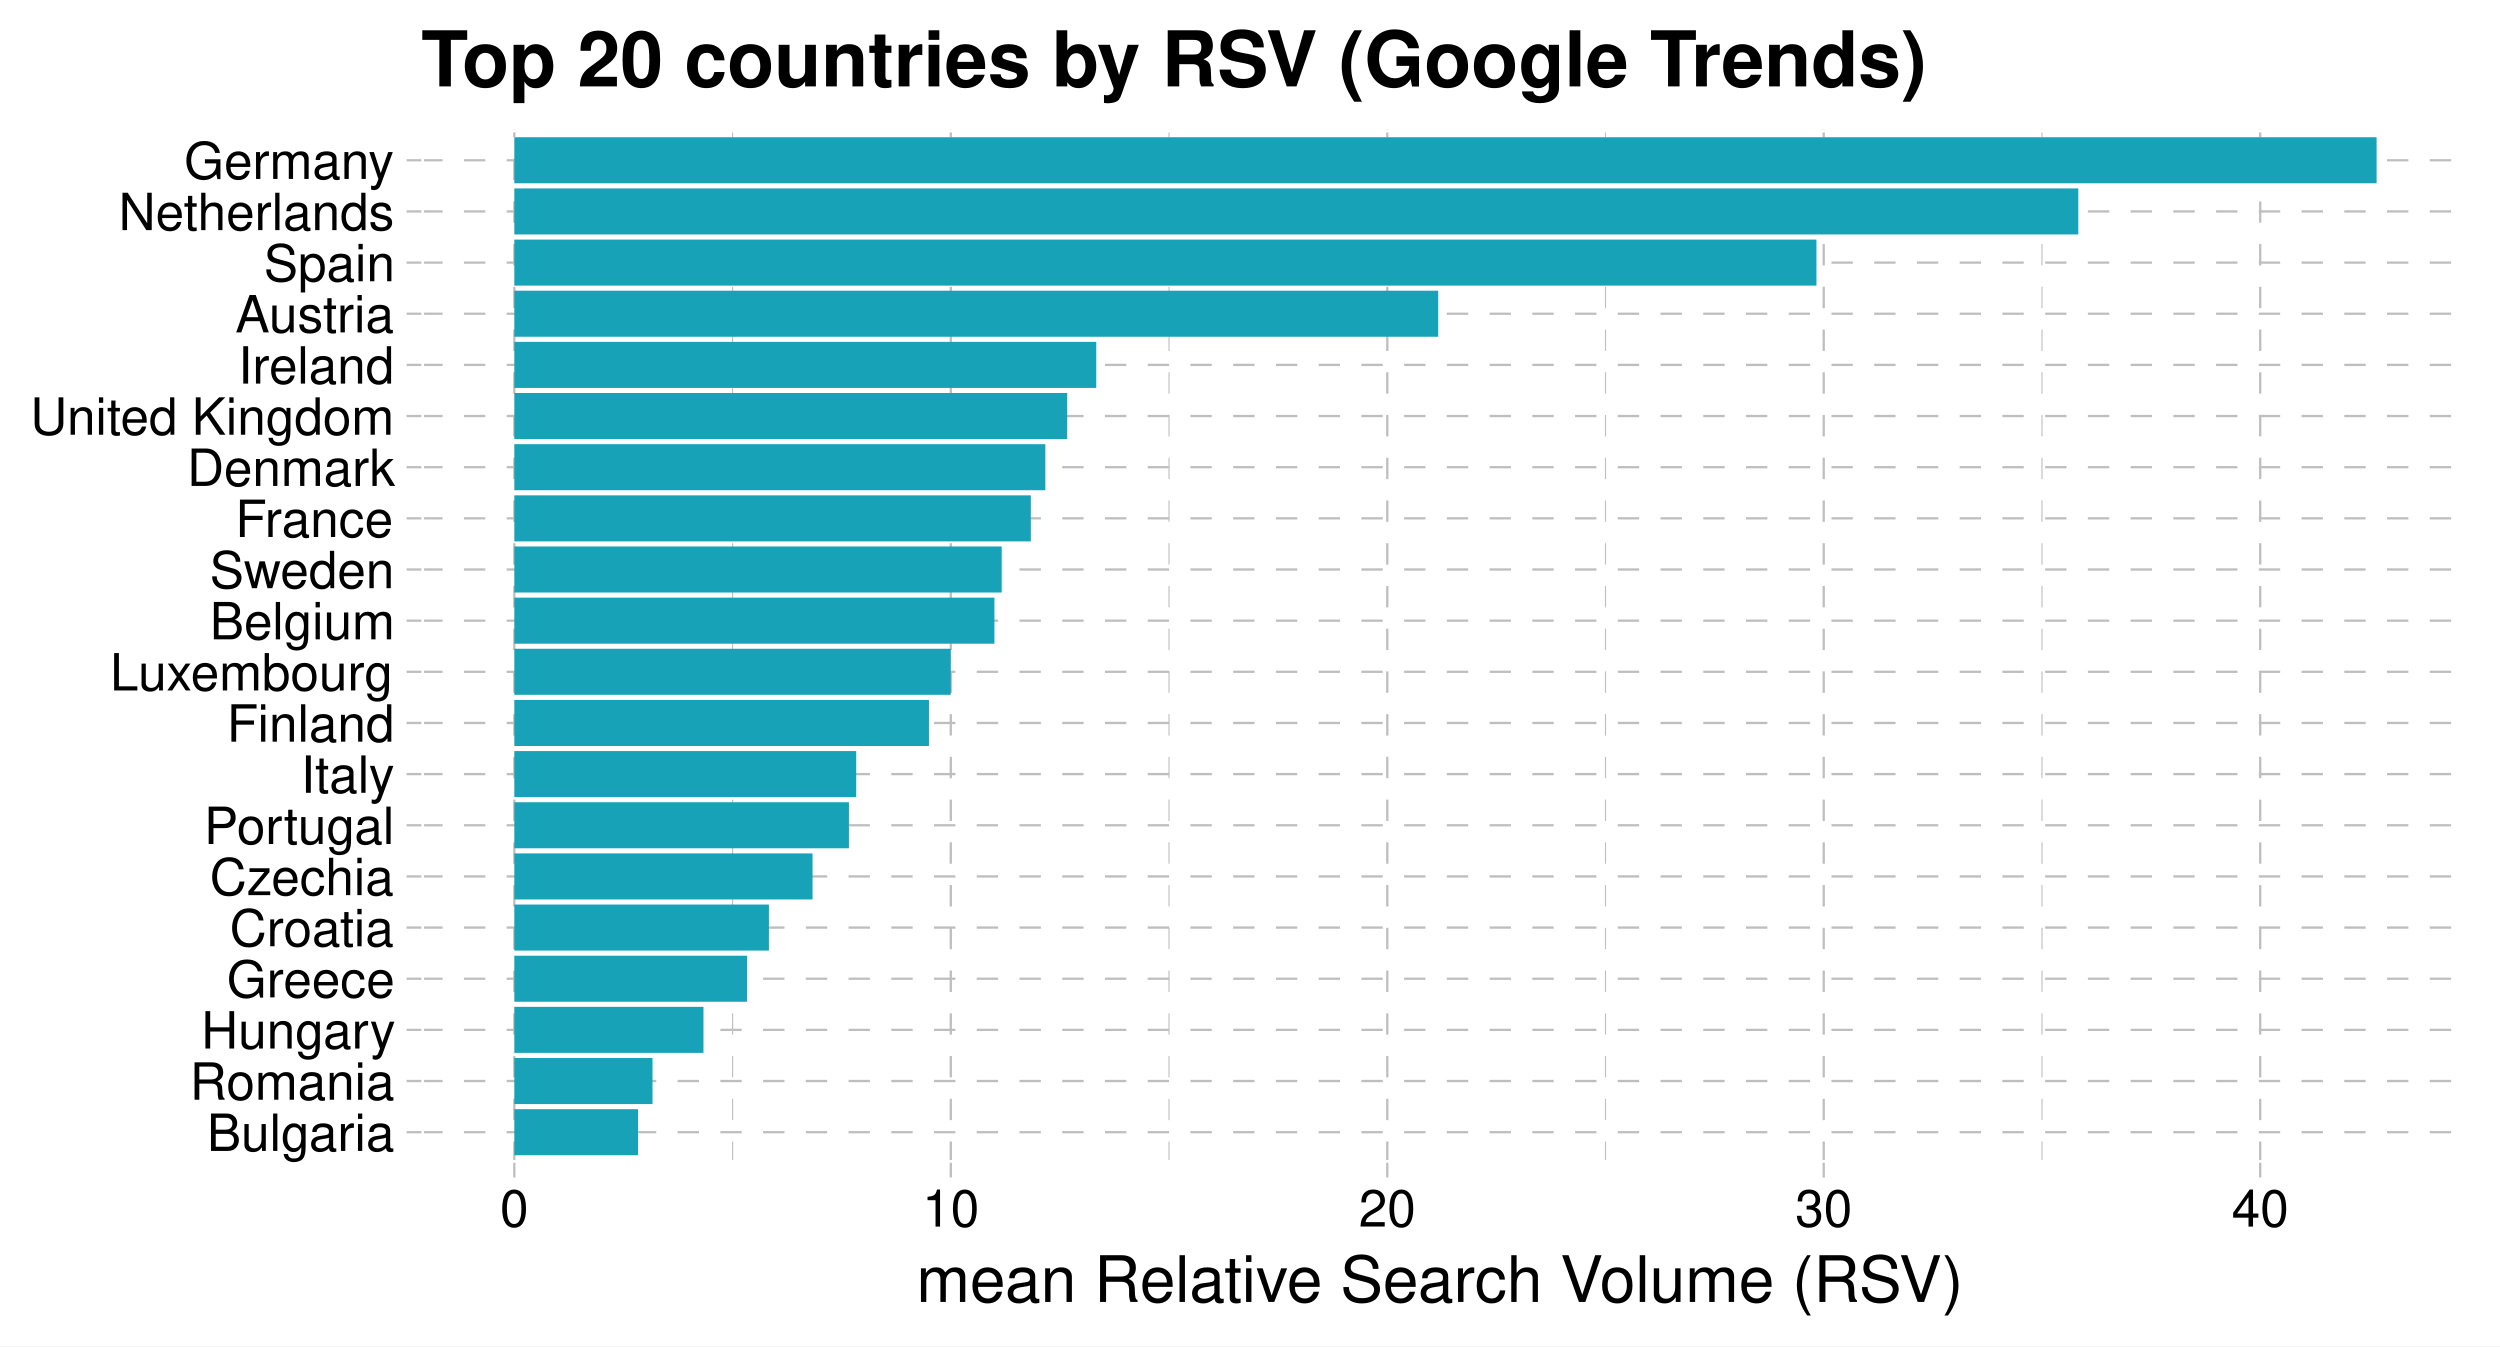
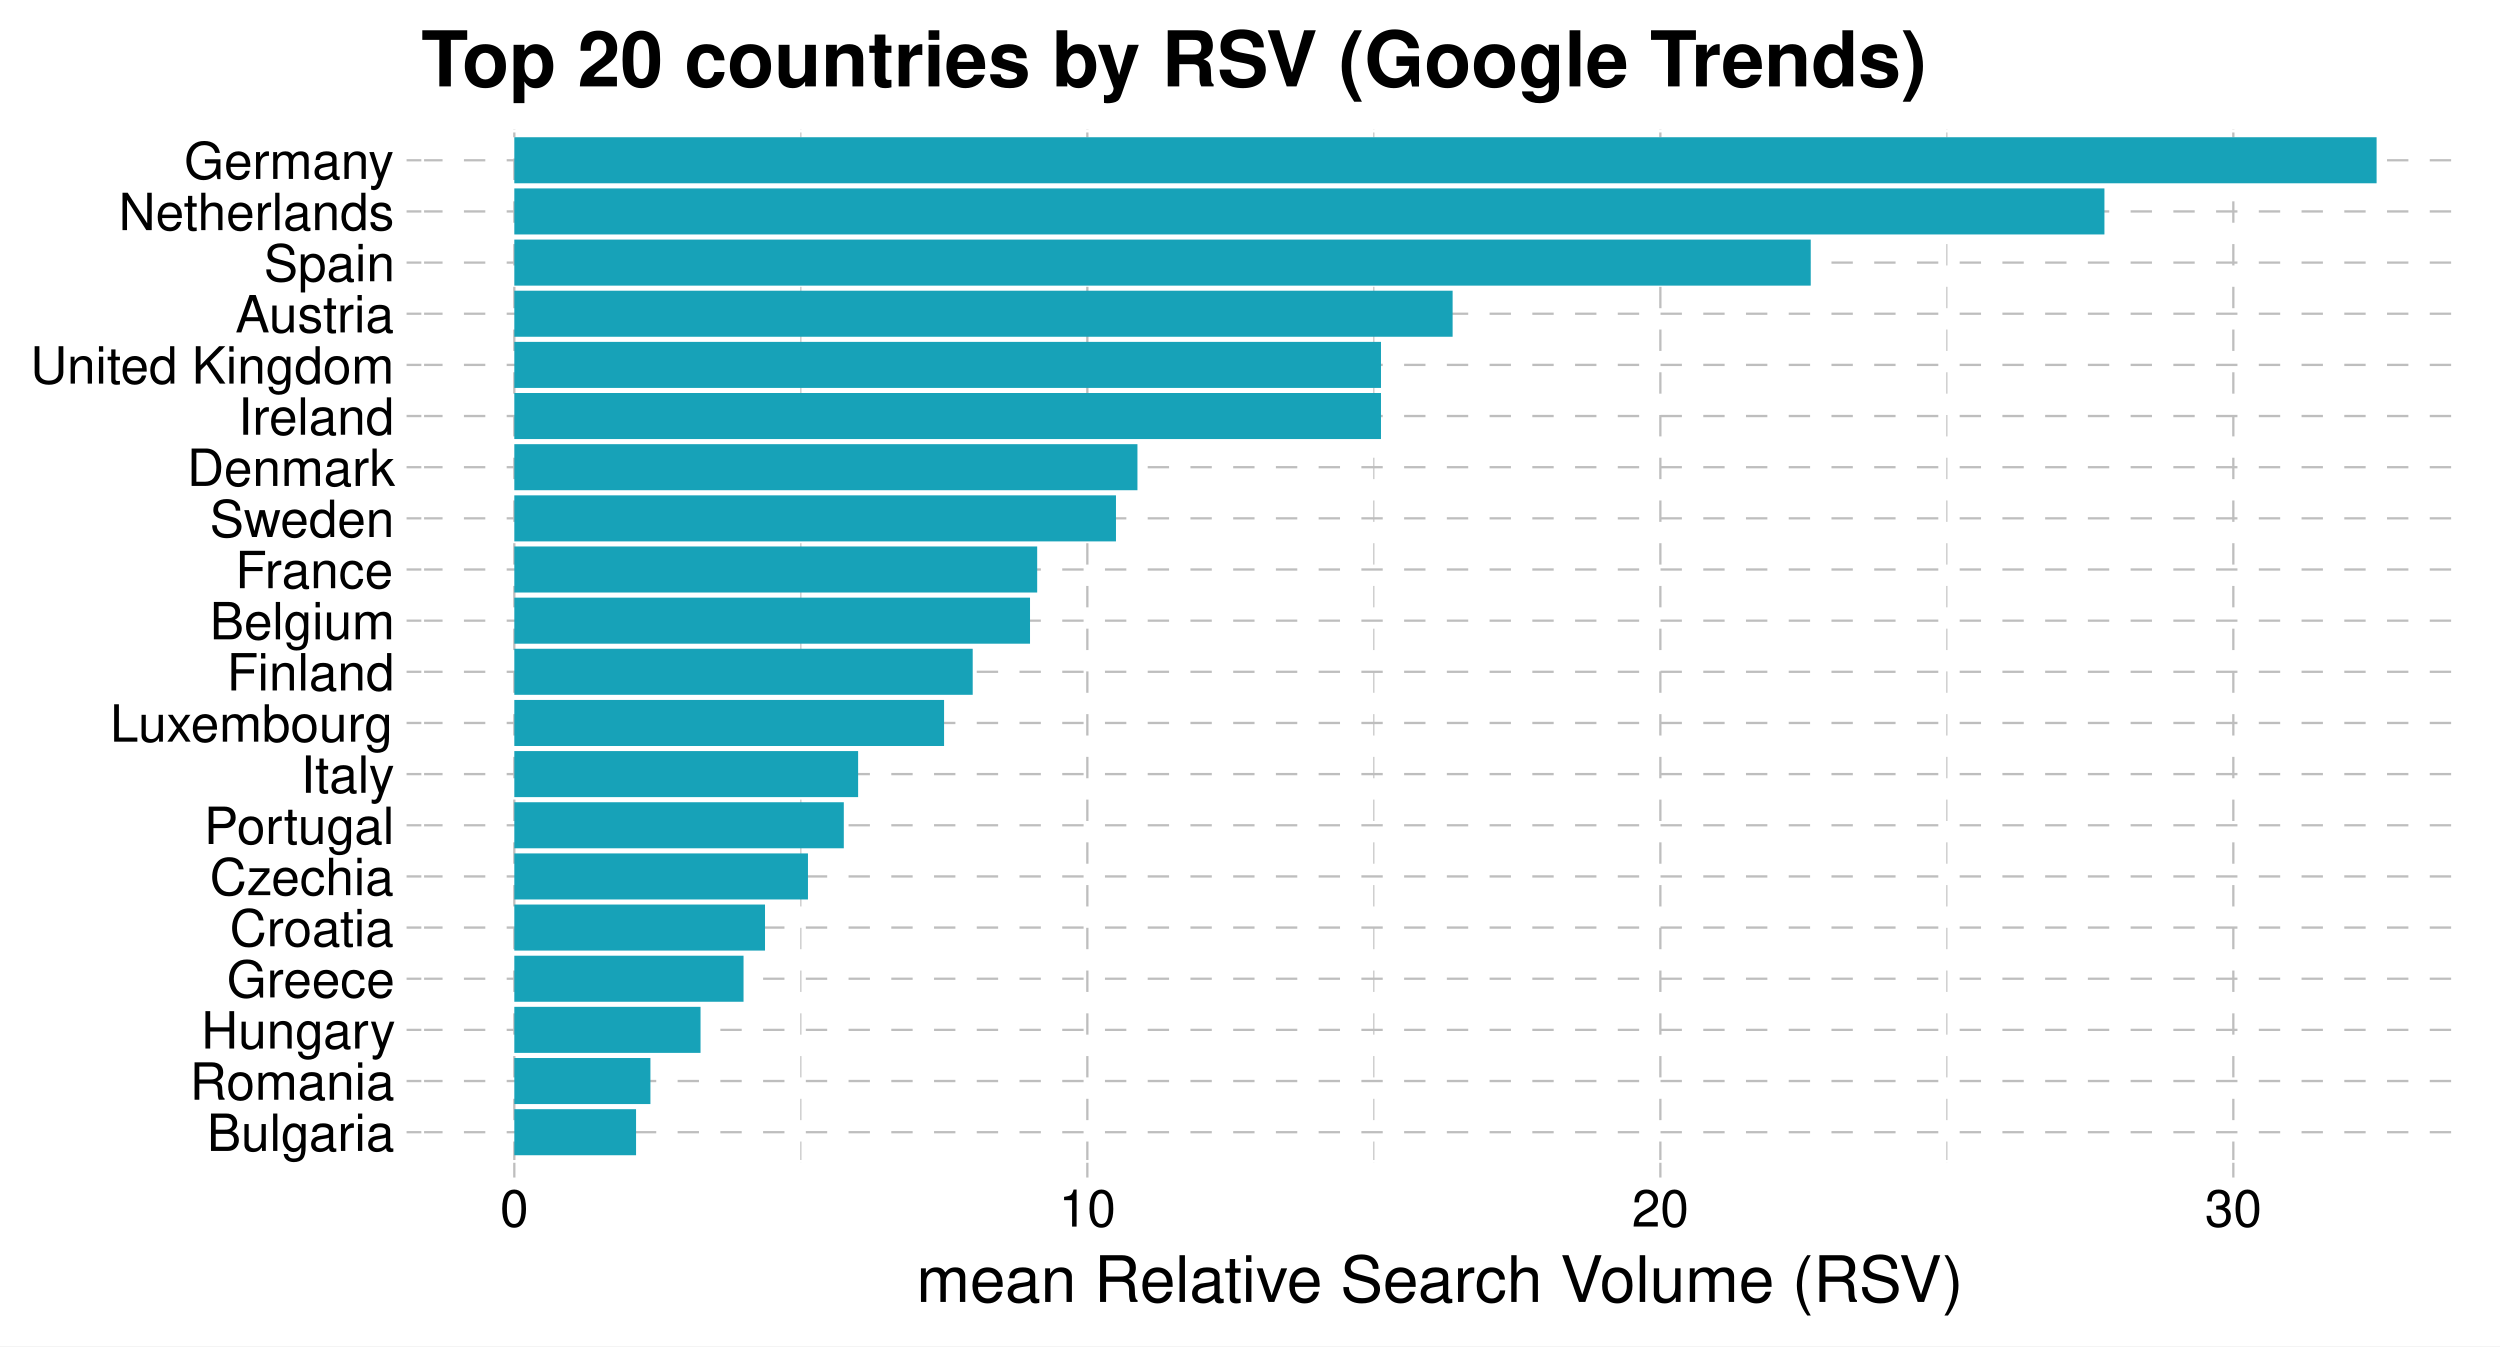
<svg xmlns="http://www.w3.org/2000/svg" viewBox="0 0 468.00 252.00">
  <defs>
    <style type="text/css">
    line, polyline, polygon, path, rect, circle {
      fill: none;
      stroke: #000000;
      stroke-linecap: round;
      stroke-linejoin: round;
      stroke-miterlimit: 10.00;
    }
  </style>
  </defs>
  <rect width="100%" height="100%" style="stroke: none; fill: #FFFFFF;" />
  <rect x="0.00" y="0.00" width="468.00" height="252.00" style="stroke-width: 1.07; stroke: none; fill: #FFFFFF;" />
  <defs>
    <clipPath id="cpNzguODV8NDYyLjMzfDIxNy42OXwyNC4yNg==">
      <rect x="78.85" y="24.26" width="383.48" height="193.43" />
    </clipPath>
  </defs>
  <rect x="78.85" y="24.26" width="383.48" height="193.43" style="stroke-width: 1.07; stroke: #FFFFFF;" clip-path="url(#cpNzguODV8NDYyLjMzfDIxNy42OXwyNC4yNg==)" />
-   <polyline points="137.14,217.69 137.14,24.26 " style="stroke-width: 0.21; stroke: #BEBEBE; stroke-dasharray: 4.00,4.00; stroke-linecap: butt;" clip-path="url(#cpNzguODV8NDYyLjMzfDIxNy42OXwyNC4yNg==)" />
-   <polyline points="218.84,217.69 218.84,24.26 " style="stroke-width: 0.21; stroke: #BEBEBE; stroke-dasharray: 4.00,4.00; stroke-linecap: butt;" clip-path="url(#cpNzguODV8NDYyLjMzfDIxNy42OXwyNC4yNg==)" />
-   <polyline points="300.55,217.69 300.55,24.26 " style="stroke-width: 0.21; stroke: #BEBEBE; stroke-dasharray: 4.00,4.00; stroke-linecap: butt;" clip-path="url(#cpNzguODV8NDYyLjMzfDIxNy42OXwyNC4yNg==)" />
-   <polyline points="382.26,217.69 382.26,24.26 " style="stroke-width: 0.21; stroke: #BEBEBE; stroke-dasharray: 4.00,4.00; stroke-linecap: butt;" clip-path="url(#cpNzguODV8NDYyLjMzfDIxNy42OXwyNC4yNg==)" />
+   <polyline points="149.92,217.69 149.92,24.26 " style="stroke-width: 0.21; stroke: #BEBEBE; stroke-dasharray: 4.00,4.00; stroke-linecap: butt;" clip-path="url(#cpNzguODV8NDYyLjMzfDIxNy42OXwyNC4yNg==)" />
+   <polyline points="257.18,217.69 257.18,24.26 " style="stroke-width: 0.21; stroke: #BEBEBE; stroke-dasharray: 4.00,4.00; stroke-linecap: butt;" clip-path="url(#cpNzguODV8NDYyLjMzfDIxNy42OXwyNC4yNg==)" />
+   <polyline points="364.45,217.69 364.45,24.26 " style="stroke-width: 0.21; stroke: #BEBEBE; stroke-dasharray: 4.00,4.00; stroke-linecap: butt;" clip-path="url(#cpNzguODV8NDYyLjMzfDIxNy42OXwyNC4yNg==)" />
  <polyline points="78.85,211.95 462.33,211.95 " style="stroke-width: 0.43; stroke: #BEBEBE; stroke-dasharray: 4.00,4.00; stroke-linecap: butt;" clip-path="url(#cpNzguODV8NDYyLjMzfDIxNy42OXwyNC4yNg==)" />
  <polyline points="78.85,202.37 462.33,202.37 " style="stroke-width: 0.43; stroke: #BEBEBE; stroke-dasharray: 4.00,4.00; stroke-linecap: butt;" clip-path="url(#cpNzguODV8NDYyLjMzfDIxNy42OXwyNC4yNg==)" />
  <polyline points="78.85,192.79 462.33,192.79 " style="stroke-width: 0.43; stroke: #BEBEBE; stroke-dasharray: 4.00,4.00; stroke-linecap: butt;" clip-path="url(#cpNzguODV8NDYyLjMzfDIxNy42OXwyNC4yNg==)" />
  <polyline points="78.85,183.22 462.33,183.22 " style="stroke-width: 0.43; stroke: #BEBEBE; stroke-dasharray: 4.00,4.00; stroke-linecap: butt;" clip-path="url(#cpNzguODV8NDYyLjMzfDIxNy42OXwyNC4yNg==)" />
  <polyline points="78.85,173.64 462.33,173.64 " style="stroke-width: 0.43; stroke: #BEBEBE; stroke-dasharray: 4.00,4.00; stroke-linecap: butt;" clip-path="url(#cpNzguODV8NDYyLjMzfDIxNy42OXwyNC4yNg==)" />
  <polyline points="78.85,164.07 462.33,164.07 " style="stroke-width: 0.43; stroke: #BEBEBE; stroke-dasharray: 4.00,4.00; stroke-linecap: butt;" clip-path="url(#cpNzguODV8NDYyLjMzfDIxNy42OXwyNC4yNg==)" />
  <polyline points="78.85,154.49 462.33,154.49 " style="stroke-width: 0.43; stroke: #BEBEBE; stroke-dasharray: 4.00,4.00; stroke-linecap: butt;" clip-path="url(#cpNzguODV8NDYyLjMzfDIxNy42OXwyNC4yNg==)" />
  <polyline points="78.85,144.91 462.33,144.91 " style="stroke-width: 0.43; stroke: #BEBEBE; stroke-dasharray: 4.00,4.00; stroke-linecap: butt;" clip-path="url(#cpNzguODV8NDYyLjMzfDIxNy42OXwyNC4yNg==)" />
  <polyline points="78.85,135.34 462.33,135.34 " style="stroke-width: 0.43; stroke: #BEBEBE; stroke-dasharray: 4.00,4.00; stroke-linecap: butt;" clip-path="url(#cpNzguODV8NDYyLjMzfDIxNy42OXwyNC4yNg==)" />
  <polyline points="78.85,125.76 462.33,125.76 " style="stroke-width: 0.43; stroke: #BEBEBE; stroke-dasharray: 4.00,4.00; stroke-linecap: butt;" clip-path="url(#cpNzguODV8NDYyLjMzfDIxNy42OXwyNC4yNg==)" />
  <polyline points="78.85,116.19 462.33,116.19 " style="stroke-width: 0.43; stroke: #BEBEBE; stroke-dasharray: 4.00,4.00; stroke-linecap: butt;" clip-path="url(#cpNzguODV8NDYyLjMzfDIxNy42OXwyNC4yNg==)" />
  <polyline points="78.85,106.61 462.33,106.61 " style="stroke-width: 0.43; stroke: #BEBEBE; stroke-dasharray: 4.00,4.00; stroke-linecap: butt;" clip-path="url(#cpNzguODV8NDYyLjMzfDIxNy42OXwyNC4yNg==)" />
  <polyline points="78.85,97.03 462.33,97.03 " style="stroke-width: 0.43; stroke: #BEBEBE; stroke-dasharray: 4.00,4.00; stroke-linecap: butt;" clip-path="url(#cpNzguODV8NDYyLjMzfDIxNy42OXwyNC4yNg==)" />
  <polyline points="78.85,87.46 462.33,87.46 " style="stroke-width: 0.43; stroke: #BEBEBE; stroke-dasharray: 4.00,4.00; stroke-linecap: butt;" clip-path="url(#cpNzguODV8NDYyLjMzfDIxNy42OXwyNC4yNg==)" />
  <polyline points="78.85,77.88 462.33,77.88 " style="stroke-width: 0.43; stroke: #BEBEBE; stroke-dasharray: 4.00,4.00; stroke-linecap: butt;" clip-path="url(#cpNzguODV8NDYyLjMzfDIxNy42OXwyNC4yNg==)" />
  <polyline points="78.85,68.31 462.33,68.31 " style="stroke-width: 0.43; stroke: #BEBEBE; stroke-dasharray: 4.00,4.00; stroke-linecap: butt;" clip-path="url(#cpNzguODV8NDYyLjMzfDIxNy42OXwyNC4yNg==)" />
  <polyline points="78.85,58.73 462.33,58.73 " style="stroke-width: 0.43; stroke: #BEBEBE; stroke-dasharray: 4.00,4.00; stroke-linecap: butt;" clip-path="url(#cpNzguODV8NDYyLjMzfDIxNy42OXwyNC4yNg==)" />
  <polyline points="78.85,49.16 462.33,49.16 " style="stroke-width: 0.43; stroke: #BEBEBE; stroke-dasharray: 4.00,4.00; stroke-linecap: butt;" clip-path="url(#cpNzguODV8NDYyLjMzfDIxNy42OXwyNC4yNg==)" />
  <polyline points="78.85,39.58 462.33,39.58 " style="stroke-width: 0.43; stroke: #BEBEBE; stroke-dasharray: 4.00,4.00; stroke-linecap: butt;" clip-path="url(#cpNzguODV8NDYyLjMzfDIxNy42OXwyNC4yNg==)" />
  <polyline points="78.85,30.00 462.33,30.00 " style="stroke-width: 0.43; stroke: #BEBEBE; stroke-dasharray: 4.00,4.00; stroke-linecap: butt;" clip-path="url(#cpNzguODV8NDYyLjMzfDIxNy42OXwyNC4yNg==)" />
  <polyline points="96.28,217.69 96.28,24.26 " style="stroke-width: 0.43; stroke: #BEBEBE; stroke-dasharray: 4.00,4.00; stroke-linecap: butt;" clip-path="url(#cpNzguODV8NDYyLjMzfDIxNy42OXwyNC4yNg==)" />
-   <polyline points="177.99,217.69 177.99,24.26 " style="stroke-width: 0.43; stroke: #BEBEBE; stroke-dasharray: 4.00,4.00; stroke-linecap: butt;" clip-path="url(#cpNzguODV8NDYyLjMzfDIxNy42OXwyNC4yNg==)" />
-   <polyline points="259.70,217.69 259.70,24.26 " style="stroke-width: 0.43; stroke: #BEBEBE; stroke-dasharray: 4.00,4.00; stroke-linecap: butt;" clip-path="url(#cpNzguODV8NDYyLjMzfDIxNy42OXwyNC4yNg==)" />
-   <polyline points="341.40,217.69 341.40,24.26 " style="stroke-width: 0.43; stroke: #BEBEBE; stroke-dasharray: 4.00,4.00; stroke-linecap: butt;" clip-path="url(#cpNzguODV8NDYyLjMzfDIxNy42OXwyNC4yNg==)" />
-   <polyline points="423.11,217.69 423.11,24.26 " style="stroke-width: 0.43; stroke: #BEBEBE; stroke-dasharray: 4.00,4.00; stroke-linecap: butt;" clip-path="url(#cpNzguODV8NDYyLjMzfDIxNy42OXwyNC4yNg==)" />
-   <rect x="96.28" y="207.64" width="23.15" height="8.62" style="stroke-width: 1.07; stroke: none; stroke-linecap: butt; fill: #17A2B8;" clip-path="url(#cpNzguODV8NDYyLjMzfDIxNy42OXwyNC4yNg==)" />
-   <rect x="96.28" y="198.06" width="25.87" height="8.62" style="stroke-width: 1.07; stroke: none; stroke-linecap: butt; fill: #17A2B8;" clip-path="url(#cpNzguODV8NDYyLjMzfDIxNy42OXwyNC4yNg==)" />
-   <rect x="96.28" y="188.48" width="35.41" height="8.62" style="stroke-width: 1.07; stroke: none; stroke-linecap: butt; fill: #17A2B8;" clip-path="url(#cpNzguODV8NDYyLjMzfDIxNy42OXwyNC4yNg==)" />
-   <rect x="96.28" y="178.91" width="43.58" height="8.62" style="stroke-width: 1.07; stroke: none; stroke-linecap: butt; fill: #17A2B8;" clip-path="url(#cpNzguODV8NDYyLjMzfDIxNy42OXwyNC4yNg==)" />
-   <rect x="96.28" y="169.33" width="47.66" height="8.62" style="stroke-width: 1.07; stroke: none; stroke-linecap: butt; fill: #17A2B8;" clip-path="url(#cpNzguODV8NDYyLjMzfDIxNy42OXwyNC4yNg==)" />
-   <rect x="96.28" y="159.76" width="55.83" height="8.62" style="stroke-width: 1.07; stroke: none; stroke-linecap: butt; fill: #17A2B8;" clip-path="url(#cpNzguODV8NDYyLjMzfDIxNy42OXwyNC4yNg==)" />
-   <rect x="96.28" y="150.18" width="62.64" height="8.62" style="stroke-width: 1.07; stroke: none; stroke-linecap: butt; fill: #17A2B8;" clip-path="url(#cpNzguODV8NDYyLjMzfDIxNy42OXwyNC4yNg==)" />
-   <rect x="96.28" y="140.60" width="64.00" height="8.62" style="stroke-width: 1.07; stroke: none; stroke-linecap: butt; fill: #17A2B8;" clip-path="url(#cpNzguODV8NDYyLjMzfDIxNy42OXwyNC4yNg==)" />
-   <rect x="96.28" y="131.03" width="77.62" height="8.62" style="stroke-width: 1.07; stroke: none; stroke-linecap: butt; fill: #17A2B8;" clip-path="url(#cpNzguODV8NDYyLjMzfDIxNy42OXwyNC4yNg==)" />
-   <rect x="96.28" y="121.45" width="81.71" height="8.62" style="stroke-width: 1.07; stroke: none; stroke-linecap: butt; fill: #17A2B8;" clip-path="url(#cpNzguODV8NDYyLjMzfDIxNy42OXwyNC4yNg==)" />
-   <rect x="96.28" y="111.88" width="89.88" height="8.62" style="stroke-width: 1.07; stroke: none; stroke-linecap: butt; fill: #17A2B8;" clip-path="url(#cpNzguODV8NDYyLjMzfDIxNy42OXwyNC4yNg==)" />
-   <rect x="96.28" y="102.30" width="91.24" height="8.62" style="stroke-width: 1.07; stroke: none; stroke-linecap: butt; fill: #17A2B8;" clip-path="url(#cpNzguODV8NDYyLjMzfDIxNy42OXwyNC4yNg==)" />
-   <rect x="96.28" y="92.73" width="96.69" height="8.62" style="stroke-width: 1.07; stroke: none; stroke-linecap: butt; fill: #17A2B8;" clip-path="url(#cpNzguODV8NDYyLjMzfDIxNy42OXwyNC4yNg==)" />
-   <rect x="96.28" y="83.15" width="99.41" height="8.62" style="stroke-width: 1.07; stroke: none; stroke-linecap: butt; fill: #17A2B8;" clip-path="url(#cpNzguODV8NDYyLjMzfDIxNy42OXwyNC4yNg==)" />
-   <rect x="96.28" y="73.57" width="103.50" height="8.62" style="stroke-width: 1.07; stroke: none; stroke-linecap: butt; fill: #17A2B8;" clip-path="url(#cpNzguODV8NDYyLjMzfDIxNy42OXwyNC4yNg==)" />
-   <rect x="96.28" y="64.00" width="108.94" height="8.62" style="stroke-width: 1.07; stroke: none; stroke-linecap: butt; fill: #17A2B8;" clip-path="url(#cpNzguODV8NDYyLjMzfDIxNy42OXwyNC4yNg==)" />
-   <rect x="96.28" y="54.42" width="172.95" height="8.62" style="stroke-width: 1.07; stroke: none; stroke-linecap: butt; fill: #17A2B8;" clip-path="url(#cpNzguODV8NDYyLjMzfDIxNy42OXwyNC4yNg==)" />
-   <rect x="96.28" y="44.85" width="243.76" height="8.62" style="stroke-width: 1.07; stroke: none; stroke-linecap: butt; fill: #17A2B8;" clip-path="url(#cpNzguODV8NDYyLjMzfDIxNy42OXwyNC4yNg==)" />
-   <rect x="96.28" y="35.27" width="292.78" height="8.62" style="stroke-width: 1.07; stroke: none; stroke-linecap: butt; fill: #17A2B8;" clip-path="url(#cpNzguODV8NDYyLjMzfDIxNy42OXwyNC4yNg==)" />
+   <polyline points="203.55,217.69 203.55,24.26 " style="stroke-width: 0.43; stroke: #BEBEBE; stroke-dasharray: 4.00,4.00; stroke-linecap: butt;" clip-path="url(#cpNzguODV8NDYyLjMzfDIxNy42OXwyNC4yNg==)" />
+   <polyline points="310.82,217.69 310.82,24.26 " style="stroke-width: 0.43; stroke: #BEBEBE; stroke-dasharray: 4.00,4.00; stroke-linecap: butt;" clip-path="url(#cpNzguODV8NDYyLjMzfDIxNy42OXwyNC4yNg==)" />
+   <polyline points="418.08,217.69 418.08,24.26 " style="stroke-width: 0.43; stroke: #BEBEBE; stroke-dasharray: 4.00,4.00; stroke-linecap: butt;" clip-path="url(#cpNzguODV8NDYyLjMzfDIxNy42OXwyNC4yNg==)" />
+   <rect x="96.28" y="207.64" width="22.79" height="8.62" style="stroke-width: 1.07; stroke: none; stroke-linecap: butt; fill: #17A2B8;" clip-path="url(#cpNzguODV8NDYyLjMzfDIxNy42OXwyNC4yNg==)" />
+   <rect x="96.28" y="198.06" width="25.48" height="8.62" style="stroke-width: 1.07; stroke: none; stroke-linecap: butt; fill: #17A2B8;" clip-path="url(#cpNzguODV8NDYyLjMzfDIxNy42OXwyNC4yNg==)" />
+   <rect x="96.28" y="188.48" width="34.86" height="8.62" style="stroke-width: 1.07; stroke: none; stroke-linecap: butt; fill: #17A2B8;" clip-path="url(#cpNzguODV8NDYyLjMzfDIxNy42OXwyNC4yNg==)" />
+   <rect x="96.28" y="178.91" width="42.91" height="8.62" style="stroke-width: 1.07; stroke: none; stroke-linecap: butt; fill: #17A2B8;" clip-path="url(#cpNzguODV8NDYyLjMzfDIxNy42OXwyNC4yNg==)" />
+   <rect x="96.28" y="169.33" width="46.93" height="8.62" style="stroke-width: 1.07; stroke: none; stroke-linecap: butt; fill: #17A2B8;" clip-path="url(#cpNzguODV8NDYyLjMzfDIxNy42OXwyNC4yNg==)" />
+   <rect x="96.28" y="159.76" width="54.97" height="8.62" style="stroke-width: 1.07; stroke: none; stroke-linecap: butt; fill: #17A2B8;" clip-path="url(#cpNzguODV8NDYyLjMzfDIxNy42OXwyNC4yNg==)" />
+   <rect x="96.28" y="150.18" width="61.68" height="8.62" style="stroke-width: 1.07; stroke: none; stroke-linecap: butt; fill: #17A2B8;" clip-path="url(#cpNzguODV8NDYyLjMzfDIxNy42OXwyNC4yNg==)" />
+   <rect x="96.28" y="140.60" width="64.36" height="8.62" style="stroke-width: 1.07; stroke: none; stroke-linecap: butt; fill: #17A2B8;" clip-path="url(#cpNzguODV8NDYyLjMzfDIxNy42OXwyNC4yNg==)" />
+   <rect x="96.28" y="131.03" width="80.45" height="8.62" style="stroke-width: 1.07; stroke: none; stroke-linecap: butt; fill: #17A2B8;" clip-path="url(#cpNzguODV8NDYyLjMzfDIxNy42OXwyNC4yNg==)" />
+   <rect x="96.28" y="121.45" width="85.81" height="8.62" style="stroke-width: 1.07; stroke: none; stroke-linecap: butt; fill: #17A2B8;" clip-path="url(#cpNzguODV8NDYyLjMzfDIxNy42OXwyNC4yNg==)" />
+   <rect x="96.28" y="111.88" width="96.54" height="8.62" style="stroke-width: 1.07; stroke: none; stroke-linecap: butt; fill: #17A2B8;" clip-path="url(#cpNzguODV8NDYyLjMzfDIxNy42OXwyNC4yNg==)" />
+   <rect x="96.28" y="102.30" width="97.88" height="8.62" style="stroke-width: 1.07; stroke: none; stroke-linecap: butt; fill: #17A2B8;" clip-path="url(#cpNzguODV8NDYyLjMzfDIxNy42OXwyNC4yNg==)" />
+   <rect x="96.28" y="92.73" width="112.63" height="8.62" style="stroke-width: 1.07; stroke: none; stroke-linecap: butt; fill: #17A2B8;" clip-path="url(#cpNzguODV8NDYyLjMzfDIxNy42OXwyNC4yNg==)" />
+   <rect x="96.28" y="83.15" width="116.65" height="8.62" style="stroke-width: 1.07; stroke: none; stroke-linecap: butt; fill: #17A2B8;" clip-path="url(#cpNzguODV8NDYyLjMzfDIxNy42OXwyNC4yNg==)" />
+   <rect x="96.28" y="73.57" width="162.24" height="8.62" style="stroke-width: 1.07; stroke: none; stroke-linecap: butt; fill: #17A2B8;" clip-path="url(#cpNzguODV8NDYyLjMzfDIxNy42OXwyNC4yNg==)" />
+   <rect x="96.28" y="64.00" width="162.24" height="8.62" style="stroke-width: 1.07; stroke: none; stroke-linecap: butt; fill: #17A2B8;" clip-path="url(#cpNzguODV8NDYyLjMzfDIxNy42OXwyNC4yNg==)" />
+   <rect x="96.28" y="54.42" width="175.65" height="8.62" style="stroke-width: 1.07; stroke: none; stroke-linecap: butt; fill: #17A2B8;" clip-path="url(#cpNzguODV8NDYyLjMzfDIxNy42OXwyNC4yNg==)" />
+   <rect x="96.28" y="44.85" width="242.69" height="8.62" style="stroke-width: 1.07; stroke: none; stroke-linecap: butt; fill: #17A2B8;" clip-path="url(#cpNzguODV8NDYyLjMzfDIxNy42OXwyNC4yNg==)" />
+   <rect x="96.28" y="35.27" width="297.67" height="8.62" style="stroke-width: 1.07; stroke: none; stroke-linecap: butt; fill: #17A2B8;" clip-path="url(#cpNzguODV8NDYyLjMzfDIxNy42OXwyNC4yNg==)" />
  <rect x="96.28" y="25.69" width="348.62" height="8.62" style="stroke-width: 1.07; stroke: none; stroke-linecap: butt; fill: #17A2B8;" clip-path="url(#cpNzguODV8NDYyLjMzfDIxNy42OXwyNC4yNg==)" />
  <rect x="78.85" y="24.26" width="383.48" height="193.43" style="stroke-width: 1.07; stroke: #FFFFFF;" clip-path="url(#cpNzguODV8NDYyLjMzfDIxNy42OXwyNC4yNg==)" />
  <defs>
    <clipPath id="cpMC4wMHw0NjguMDB8MjUyLjAwfDAuMDA=">
      <rect x="0.00" y="0.00" width="468.00" height="252.00" />
    </clipPath>
  </defs>
  <g clip-path="url(#cpMC4wMHw0NjguMDB8MjUyLjAwfDAuMDA=)">
    <text x="38.73" y="215.45" style="font-size: 9.60px; font-family: Nimbus Sans L;" textLength="35.19px" lengthAdjust="spacingAndGlyphs">Bulgaria</text>
  </g>
  <g clip-path="url(#cpMC4wMHw0NjguMDB8MjUyLjAwfDAuMDA=)">
    <text x="35.53" y="205.87" style="font-size: 9.60px; font-family: Nimbus Sans L;" textLength="38.38px" lengthAdjust="spacingAndGlyphs">Romania</text>
  </g>
  <g clip-path="url(#cpMC4wMHw0NjguMDB8MjUyLjAwfDAuMDA=)">
    <text x="37.66" y="196.29" style="font-size: 9.60px; font-family: Nimbus Sans L;" textLength="36.25px" lengthAdjust="spacingAndGlyphs">Hungary</text>
  </g>
  <g clip-path="url(#cpMC4wMHw0NjguMDB8MjUyLjAwfDAuMDA=)">
    <text x="42.46" y="186.72" style="font-size: 9.60px; font-family: Nimbus Sans L;" textLength="31.46px" lengthAdjust="spacingAndGlyphs">Greece</text>
  </g>
  <g clip-path="url(#cpMC4wMHw0NjguMDB8MjUyLjAwfDAuMDA=)">
    <text x="43.00" y="177.14" style="font-size: 9.60px; font-family: Nimbus Sans L;" textLength="30.92px" lengthAdjust="spacingAndGlyphs">Croatia</text>
  </g>
  <g clip-path="url(#cpMC4wMHw0NjguMDB8MjUyLjAwfDAuMDA=)">
    <text x="39.27" y="167.57" style="font-size: 9.60px; font-family: Nimbus Sans L;" textLength="34.65px" lengthAdjust="spacingAndGlyphs">Czechia</text>
  </g>
  <g clip-path="url(#cpMC4wMHw0NjguMDB8MjUyLjAwfDAuMDA=)">
    <text x="38.19" y="157.99" style="font-size: 9.60px; font-family: Nimbus Sans L;" textLength="35.73px" lengthAdjust="spacingAndGlyphs">Portugal</text>
  </g>
  <g clip-path="url(#cpMC4wMHw0NjguMDB8MjUyLjAwfDAuMDA=)">
    <text x="56.32" y="148.41" style="font-size: 9.60px; font-family: Nimbus Sans L;" textLength="17.59px" lengthAdjust="spacingAndGlyphs">Italy</text>
  </g>
  <g clip-path="url(#cpMC4wMHw0NjguMDB8MjUyLjAwfDAuMDA=)">
-     <text x="42.46" y="138.84" style="font-size: 9.60px; font-family: Nimbus Sans L;" textLength="31.46px" lengthAdjust="spacingAndGlyphs">Finland</text>
+     <text x="20.60" y="138.84" style="font-size: 9.60px; font-family: Nimbus Sans L;" textLength="53.32px" lengthAdjust="spacingAndGlyphs">Luxembourg</text>
  </g>
  <g clip-path="url(#cpMC4wMHw0NjguMDB8MjUyLjAwfDAuMDA=)">
-     <text x="20.60" y="129.26" style="font-size: 9.60px; font-family: Nimbus Sans L;" textLength="53.32px" lengthAdjust="spacingAndGlyphs">Luxembourg</text>
+     <text x="42.46" y="129.26" style="font-size: 9.60px; font-family: Nimbus Sans L;" textLength="31.46px" lengthAdjust="spacingAndGlyphs">Finland</text>
  </g>
  <g clip-path="url(#cpMC4wMHw0NjguMDB8MjUyLjAwfDAuMDA=)">
    <text x="39.27" y="119.69" style="font-size: 9.60px; font-family: Nimbus Sans L;" textLength="34.65px" lengthAdjust="spacingAndGlyphs">Belgium</text>
  </g>
  <g clip-path="url(#cpMC4wMHw0NjguMDB8MjUyLjAwfDAuMDA=)">
-     <text x="39.26" y="110.11" style="font-size: 9.60px; font-family: Nimbus Sans L;" textLength="34.66px" lengthAdjust="spacingAndGlyphs">Sweden</text>
+     <text x="44.06" y="110.11" style="font-size: 9.60px; font-family: Nimbus Sans L;" textLength="29.86px" lengthAdjust="spacingAndGlyphs">France</text>
  </g>
  <g clip-path="url(#cpMC4wMHw0NjguMDB8MjUyLjAwfDAuMDA=)">
-     <text x="44.06" y="100.53" style="font-size: 9.60px; font-family: Nimbus Sans L;" textLength="29.86px" lengthAdjust="spacingAndGlyphs">France</text>
+     <text x="39.26" y="100.53" style="font-size: 9.60px; font-family: Nimbus Sans L;" textLength="34.66px" lengthAdjust="spacingAndGlyphs">Sweden</text>
  </g>
  <g clip-path="url(#cpMC4wMHw0NjguMDB8MjUyLjAwfDAuMDA=)">
    <text x="35.01" y="90.96" style="font-size: 9.60px; font-family: Nimbus Sans L;" textLength="38.91px" lengthAdjust="spacingAndGlyphs">Denmark</text>
  </g>
  <g clip-path="url(#cpMC4wMHw0NjguMDB8MjUyLjAwfDAuMDA=)">
-     <text x="5.67" y="81.38" style="font-size: 9.60px; font-family: Nimbus Sans L;" textLength="68.25px" lengthAdjust="spacingAndGlyphs">United Kingdom</text>
+     <text x="44.59" y="81.38" style="font-size: 9.60px; font-family: Nimbus Sans L;" textLength="29.33px" lengthAdjust="spacingAndGlyphs">Ireland</text>
  </g>
  <g clip-path="url(#cpMC4wMHw0NjguMDB8MjUyLjAwfDAuMDA=)">
-     <text x="44.59" y="71.81" style="font-size: 9.60px; font-family: Nimbus Sans L;" textLength="29.33px" lengthAdjust="spacingAndGlyphs">Ireland</text>
+     <text x="5.67" y="71.81" style="font-size: 9.60px; font-family: Nimbus Sans L;" textLength="68.25px" lengthAdjust="spacingAndGlyphs">United Kingdom</text>
  </g>
  <g clip-path="url(#cpMC4wMHw0NjguMDB8MjUyLjAwfDAuMDA=)">
    <text x="44.06" y="62.23" style="font-size: 9.60px; font-family: Nimbus Sans L;" textLength="29.86px" lengthAdjust="spacingAndGlyphs">Austria</text>
  </g>
  <g clip-path="url(#cpMC4wMHw0NjguMDB8MjUyLjAwfDAuMDA=)">
    <text x="49.39" y="52.66" style="font-size: 9.60px; font-family: Nimbus Sans L;" textLength="24.53px" lengthAdjust="spacingAndGlyphs">Spain</text>
  </g>
  <g clip-path="url(#cpMC4wMHw0NjguMDB8MjUyLjAwfDAuMDA=)">
    <text x="22.20" y="43.08" style="font-size: 9.60px; font-family: Nimbus Sans L;" textLength="51.72px" lengthAdjust="spacingAndGlyphs">Netherlands</text>
  </g>
  <g clip-path="url(#cpMC4wMHw0NjguMDB8MjUyLjAwfDAuMDA=)">
    <text x="34.47" y="33.50" style="font-size: 9.60px; font-family: Nimbus Sans L;" textLength="39.45px" lengthAdjust="spacingAndGlyphs">Germany</text>
  </g>
  <polyline points="76.11,211.95 78.85,211.95 " style="stroke-width: 0.43; stroke: #BEBEBE; stroke-linecap: butt;" clip-path="url(#cpMC4wMHw0NjguMDB8MjUyLjAwfDAuMDA=)" />
  <polyline points="76.11,202.37 78.85,202.37 " style="stroke-width: 0.43; stroke: #BEBEBE; stroke-linecap: butt;" clip-path="url(#cpMC4wMHw0NjguMDB8MjUyLjAwfDAuMDA=)" />
  <polyline points="76.11,192.79 78.85,192.79 " style="stroke-width: 0.43; stroke: #BEBEBE; stroke-linecap: butt;" clip-path="url(#cpMC4wMHw0NjguMDB8MjUyLjAwfDAuMDA=)" />
  <polyline points="76.11,183.22 78.85,183.22 " style="stroke-width: 0.43; stroke: #BEBEBE; stroke-linecap: butt;" clip-path="url(#cpMC4wMHw0NjguMDB8MjUyLjAwfDAuMDA=)" />
  <polyline points="76.11,173.64 78.85,173.64 " style="stroke-width: 0.43; stroke: #BEBEBE; stroke-linecap: butt;" clip-path="url(#cpMC4wMHw0NjguMDB8MjUyLjAwfDAuMDA=)" />
  <polyline points="76.11,164.07 78.85,164.07 " style="stroke-width: 0.43; stroke: #BEBEBE; stroke-linecap: butt;" clip-path="url(#cpMC4wMHw0NjguMDB8MjUyLjAwfDAuMDA=)" />
  <polyline points="76.11,154.49 78.85,154.49 " style="stroke-width: 0.43; stroke: #BEBEBE; stroke-linecap: butt;" clip-path="url(#cpMC4wMHw0NjguMDB8MjUyLjAwfDAuMDA=)" />
  <polyline points="76.11,144.91 78.85,144.91 " style="stroke-width: 0.43; stroke: #BEBEBE; stroke-linecap: butt;" clip-path="url(#cpMC4wMHw0NjguMDB8MjUyLjAwfDAuMDA=)" />
  <polyline points="76.11,135.34 78.85,135.34 " style="stroke-width: 0.43; stroke: #BEBEBE; stroke-linecap: butt;" clip-path="url(#cpMC4wMHw0NjguMDB8MjUyLjAwfDAuMDA=)" />
  <polyline points="76.11,125.76 78.85,125.76 " style="stroke-width: 0.43; stroke: #BEBEBE; stroke-linecap: butt;" clip-path="url(#cpMC4wMHw0NjguMDB8MjUyLjAwfDAuMDA=)" />
  <polyline points="76.11,116.19 78.85,116.19 " style="stroke-width: 0.43; stroke: #BEBEBE; stroke-linecap: butt;" clip-path="url(#cpMC4wMHw0NjguMDB8MjUyLjAwfDAuMDA=)" />
  <polyline points="76.11,106.61 78.85,106.61 " style="stroke-width: 0.43; stroke: #BEBEBE; stroke-linecap: butt;" clip-path="url(#cpMC4wMHw0NjguMDB8MjUyLjAwfDAuMDA=)" />
  <polyline points="76.11,97.03 78.85,97.03 " style="stroke-width: 0.43; stroke: #BEBEBE; stroke-linecap: butt;" clip-path="url(#cpMC4wMHw0NjguMDB8MjUyLjAwfDAuMDA=)" />
  <polyline points="76.11,87.46 78.85,87.46 " style="stroke-width: 0.43; stroke: #BEBEBE; stroke-linecap: butt;" clip-path="url(#cpMC4wMHw0NjguMDB8MjUyLjAwfDAuMDA=)" />
  <polyline points="76.11,77.88 78.85,77.88 " style="stroke-width: 0.43; stroke: #BEBEBE; stroke-linecap: butt;" clip-path="url(#cpMC4wMHw0NjguMDB8MjUyLjAwfDAuMDA=)" />
  <polyline points="76.11,68.31 78.85,68.31 " style="stroke-width: 0.43; stroke: #BEBEBE; stroke-linecap: butt;" clip-path="url(#cpMC4wMHw0NjguMDB8MjUyLjAwfDAuMDA=)" />
  <polyline points="76.11,58.73 78.85,58.73 " style="stroke-width: 0.43; stroke: #BEBEBE; stroke-linecap: butt;" clip-path="url(#cpMC4wMHw0NjguMDB8MjUyLjAwfDAuMDA=)" />
  <polyline points="76.11,49.16 78.85,49.16 " style="stroke-width: 0.43; stroke: #BEBEBE; stroke-linecap: butt;" clip-path="url(#cpMC4wMHw0NjguMDB8MjUyLjAwfDAuMDA=)" />
  <polyline points="76.11,39.58 78.85,39.58 " style="stroke-width: 0.43; stroke: #BEBEBE; stroke-linecap: butt;" clip-path="url(#cpMC4wMHw0NjguMDB8MjUyLjAwfDAuMDA=)" />
  <polyline points="76.11,30.00 78.85,30.00 " style="stroke-width: 0.43; stroke: #BEBEBE; stroke-linecap: butt;" clip-path="url(#cpMC4wMHw0NjguMDB8MjUyLjAwfDAuMDA=)" />
  <polyline points="96.28,220.43 96.28,217.69 " style="stroke-width: 0.43; stroke: #BEBEBE; stroke-linecap: butt;" clip-path="url(#cpMC4wMHw0NjguMDB8MjUyLjAwfDAuMDA=)" />
-   <polyline points="177.99,220.43 177.99,217.69 " style="stroke-width: 0.43; stroke: #BEBEBE; stroke-linecap: butt;" clip-path="url(#cpMC4wMHw0NjguMDB8MjUyLjAwfDAuMDA=)" />
-   <polyline points="259.70,220.43 259.70,217.69 " style="stroke-width: 0.43; stroke: #BEBEBE; stroke-linecap: butt;" clip-path="url(#cpMC4wMHw0NjguMDB8MjUyLjAwfDAuMDA=)" />
-   <polyline points="341.40,220.43 341.40,217.69 " style="stroke-width: 0.43; stroke: #BEBEBE; stroke-linecap: butt;" clip-path="url(#cpMC4wMHw0NjguMDB8MjUyLjAwfDAuMDA=)" />
-   <polyline points="423.11,220.43 423.11,217.69 " style="stroke-width: 0.43; stroke: #BEBEBE; stroke-linecap: butt;" clip-path="url(#cpMC4wMHw0NjguMDB8MjUyLjAwfDAuMDA=)" />
+   <polyline points="203.55,220.43 203.55,217.69 " style="stroke-width: 0.43; stroke: #BEBEBE; stroke-linecap: butt;" clip-path="url(#cpMC4wMHw0NjguMDB8MjUyLjAwfDAuMDA=)" />
+   <polyline points="310.82,220.43 310.82,217.69 " style="stroke-width: 0.43; stroke: #BEBEBE; stroke-linecap: butt;" clip-path="url(#cpMC4wMHw0NjguMDB8MjUyLjAwfDAuMDA=)" />
+   <polyline points="418.08,220.43 418.08,217.69 " style="stroke-width: 0.43; stroke: #BEBEBE; stroke-linecap: butt;" clip-path="url(#cpMC4wMHw0NjguMDB8MjUyLjAwfDAuMDA=)" />
  <g clip-path="url(#cpMC4wMHw0NjguMDB8MjUyLjAwfDAuMDA=)">
    <text x="93.61" y="229.62" style="font-size: 9.60px; font-family: Nimbus Sans L;" textLength="5.33px" lengthAdjust="spacingAndGlyphs">0</text>
  </g>
  <g clip-path="url(#cpMC4wMHw0NjguMDB8MjUyLjAwfDAuMDA=)">
-     <text x="172.65" y="229.62" style="font-size: 9.60px; font-family: Nimbus Sans L;" textLength="10.67px" lengthAdjust="spacingAndGlyphs">10</text>
+     <text x="198.21" y="229.62" style="font-size: 9.60px; font-family: Nimbus Sans L;" textLength="10.67px" lengthAdjust="spacingAndGlyphs">10</text>
  </g>
  <g clip-path="url(#cpMC4wMHw0NjguMDB8MjUyLjAwfDAuMDA=)">
-     <text x="254.36" y="229.62" style="font-size: 9.60px; font-family: Nimbus Sans L;" textLength="10.67px" lengthAdjust="spacingAndGlyphs">20</text>
+     <text x="305.48" y="229.62" style="font-size: 9.60px; font-family: Nimbus Sans L;" textLength="10.67px" lengthAdjust="spacingAndGlyphs">20</text>
  </g>
  <g clip-path="url(#cpMC4wMHw0NjguMDB8MjUyLjAwfDAuMDA=)">
-     <text x="336.07" y="229.62" style="font-size: 9.60px; font-family: Nimbus Sans L;" textLength="10.67px" lengthAdjust="spacingAndGlyphs">30</text>
-   </g>
-   <g clip-path="url(#cpMC4wMHw0NjguMDB8MjUyLjAwfDAuMDA=)">
-     <text x="417.78" y="229.62" style="font-size: 9.60px; font-family: Nimbus Sans L;" textLength="10.67px" lengthAdjust="spacingAndGlyphs">40</text>
+     <text x="412.75" y="229.62" style="font-size: 9.60px; font-family: Nimbus Sans L;" textLength="10.67px" lengthAdjust="spacingAndGlyphs">30</text>
  </g>
  <g clip-path="url(#cpMC4wMHw0NjguMDB8MjUyLjAwfDAuMDA=)">
    <text x="171.56" y="243.72" style="font-size: 12.00px; font-family: Nimbus Sans L;" textLength="198.06px" lengthAdjust="spacingAndGlyphs">mean Relative Search Volume (RSV)</text>
  </g>
  <g clip-path="url(#cpMC4wMHw0NjguMDB8MjUyLjAwfDAuMDA=)">
    <text x="78.85" y="16.17" style="font-size: 14.40px; font-weight: bold; font-family: Nimbus Sans L;" textLength="284.98px" lengthAdjust="spacingAndGlyphs">Top 20 countries by RSV (Google Trends)</text>
  </g>
</svg>
